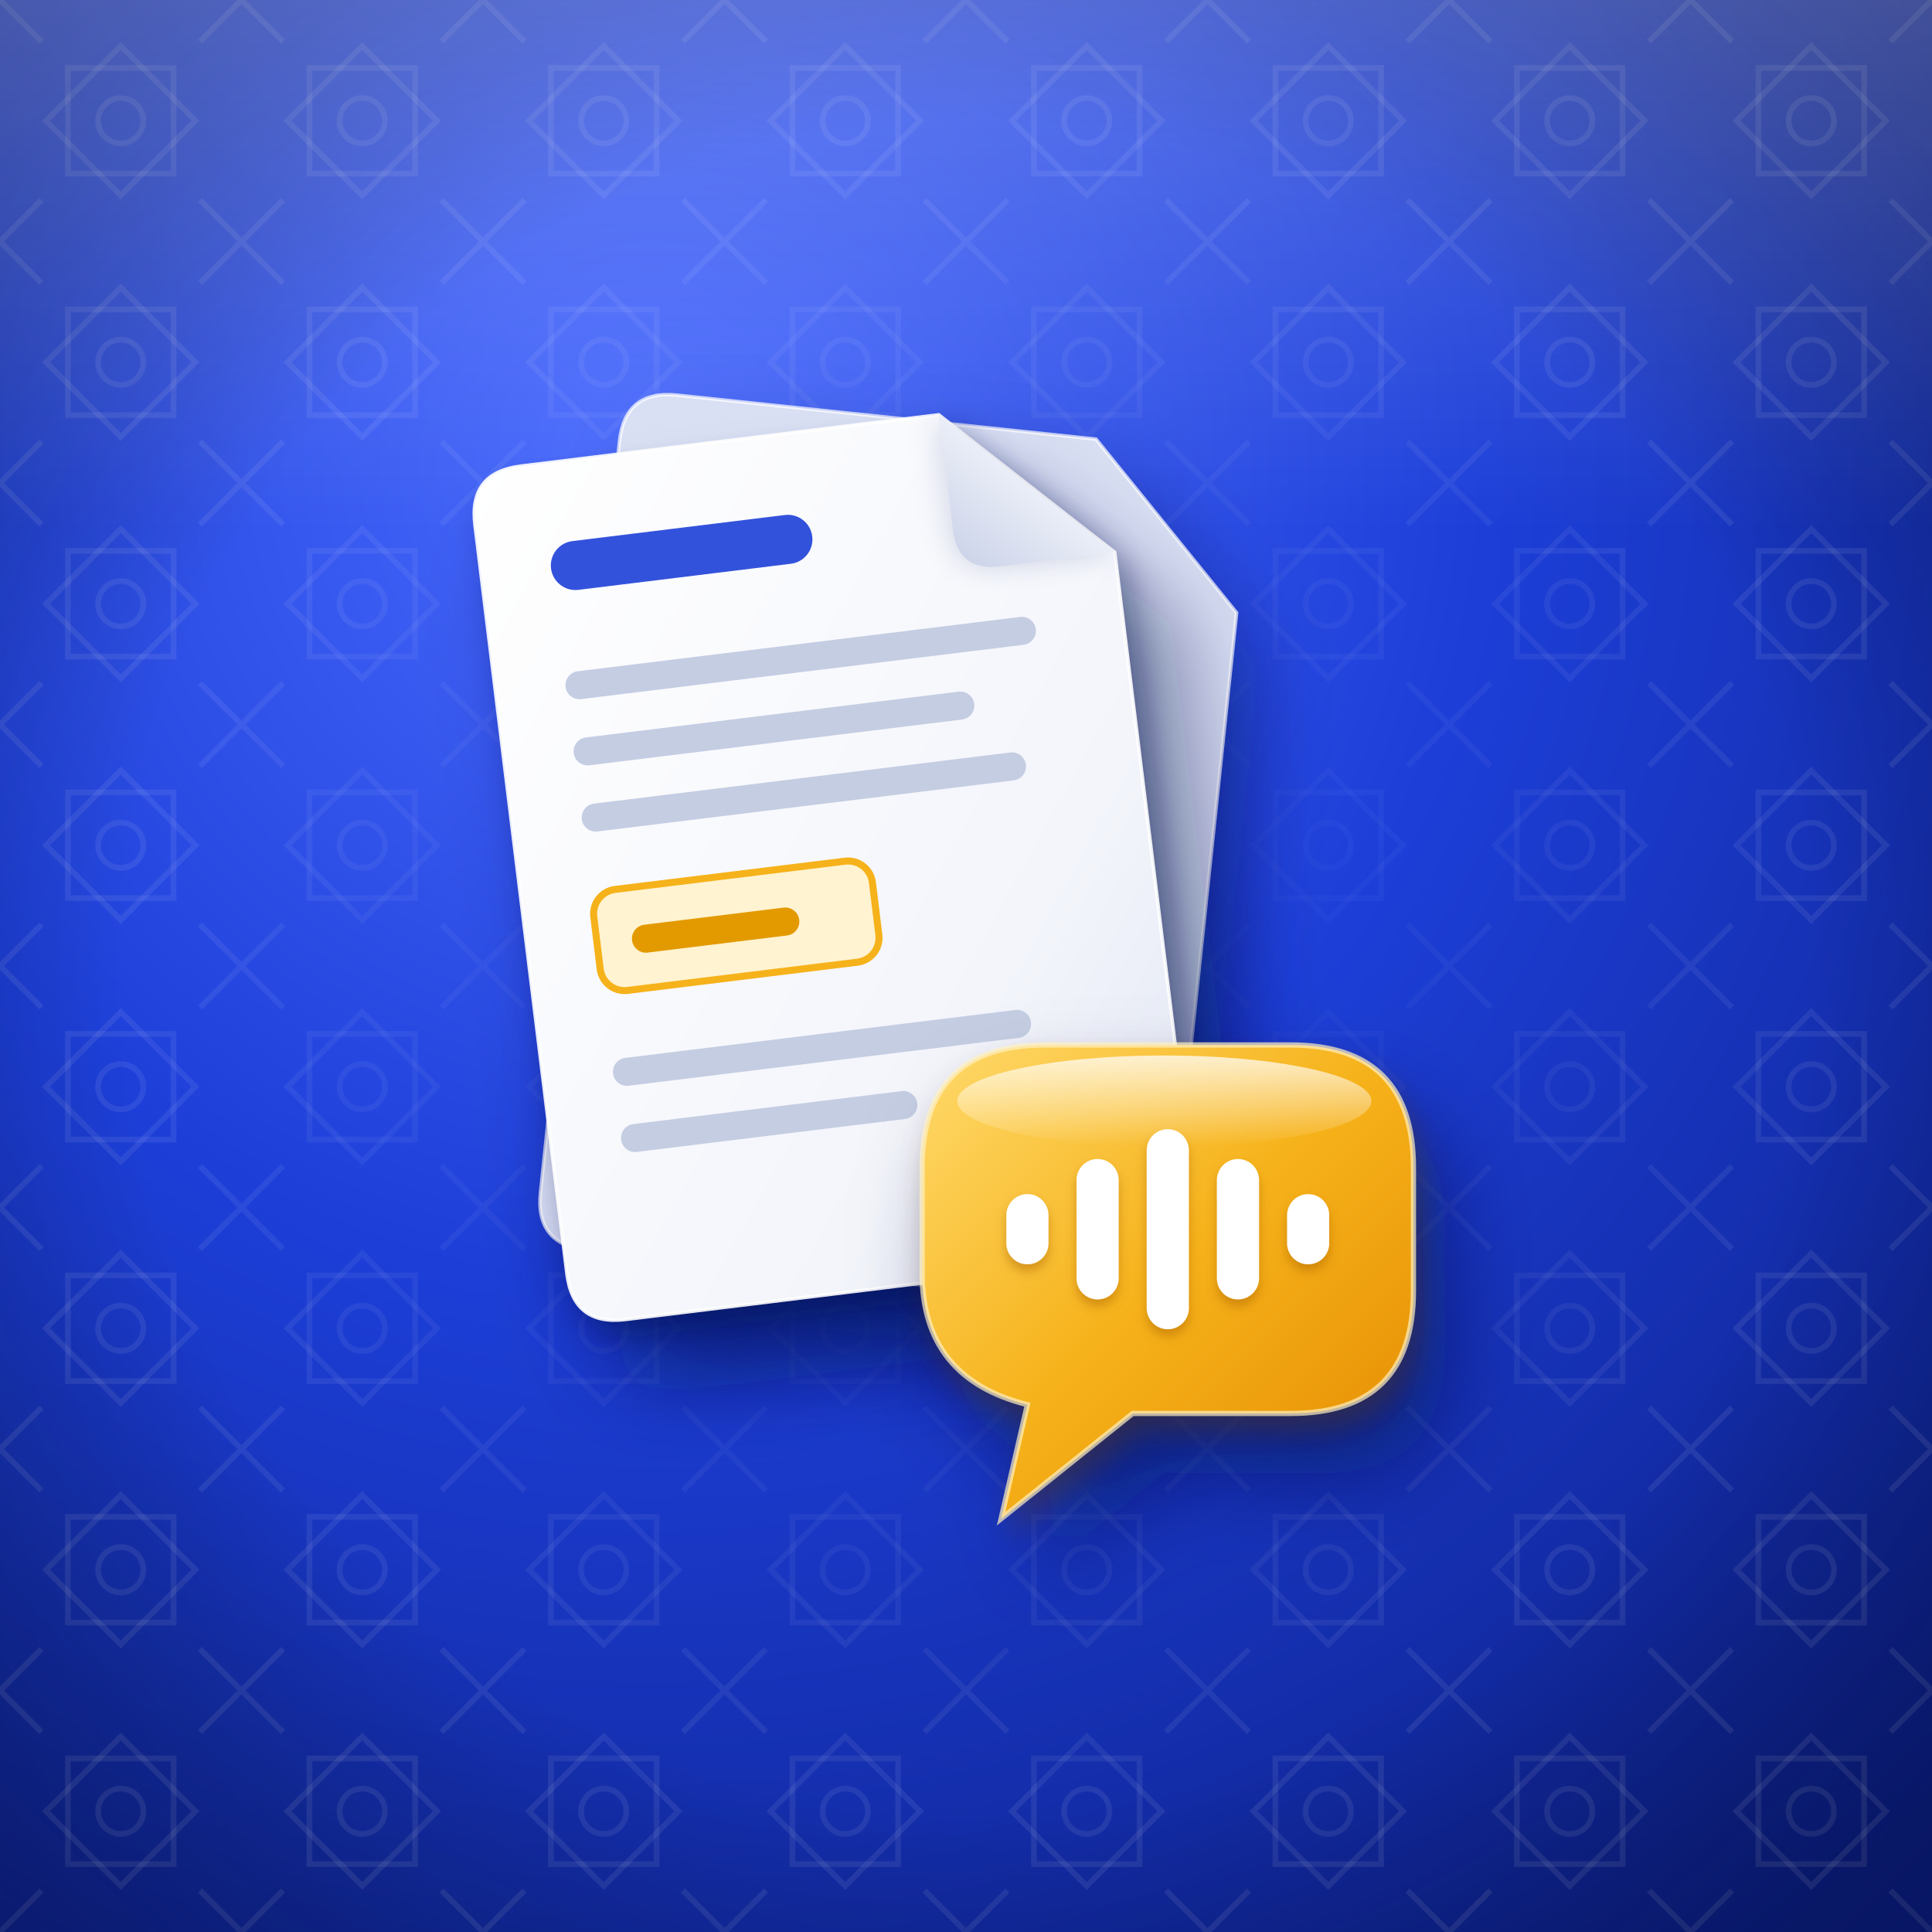
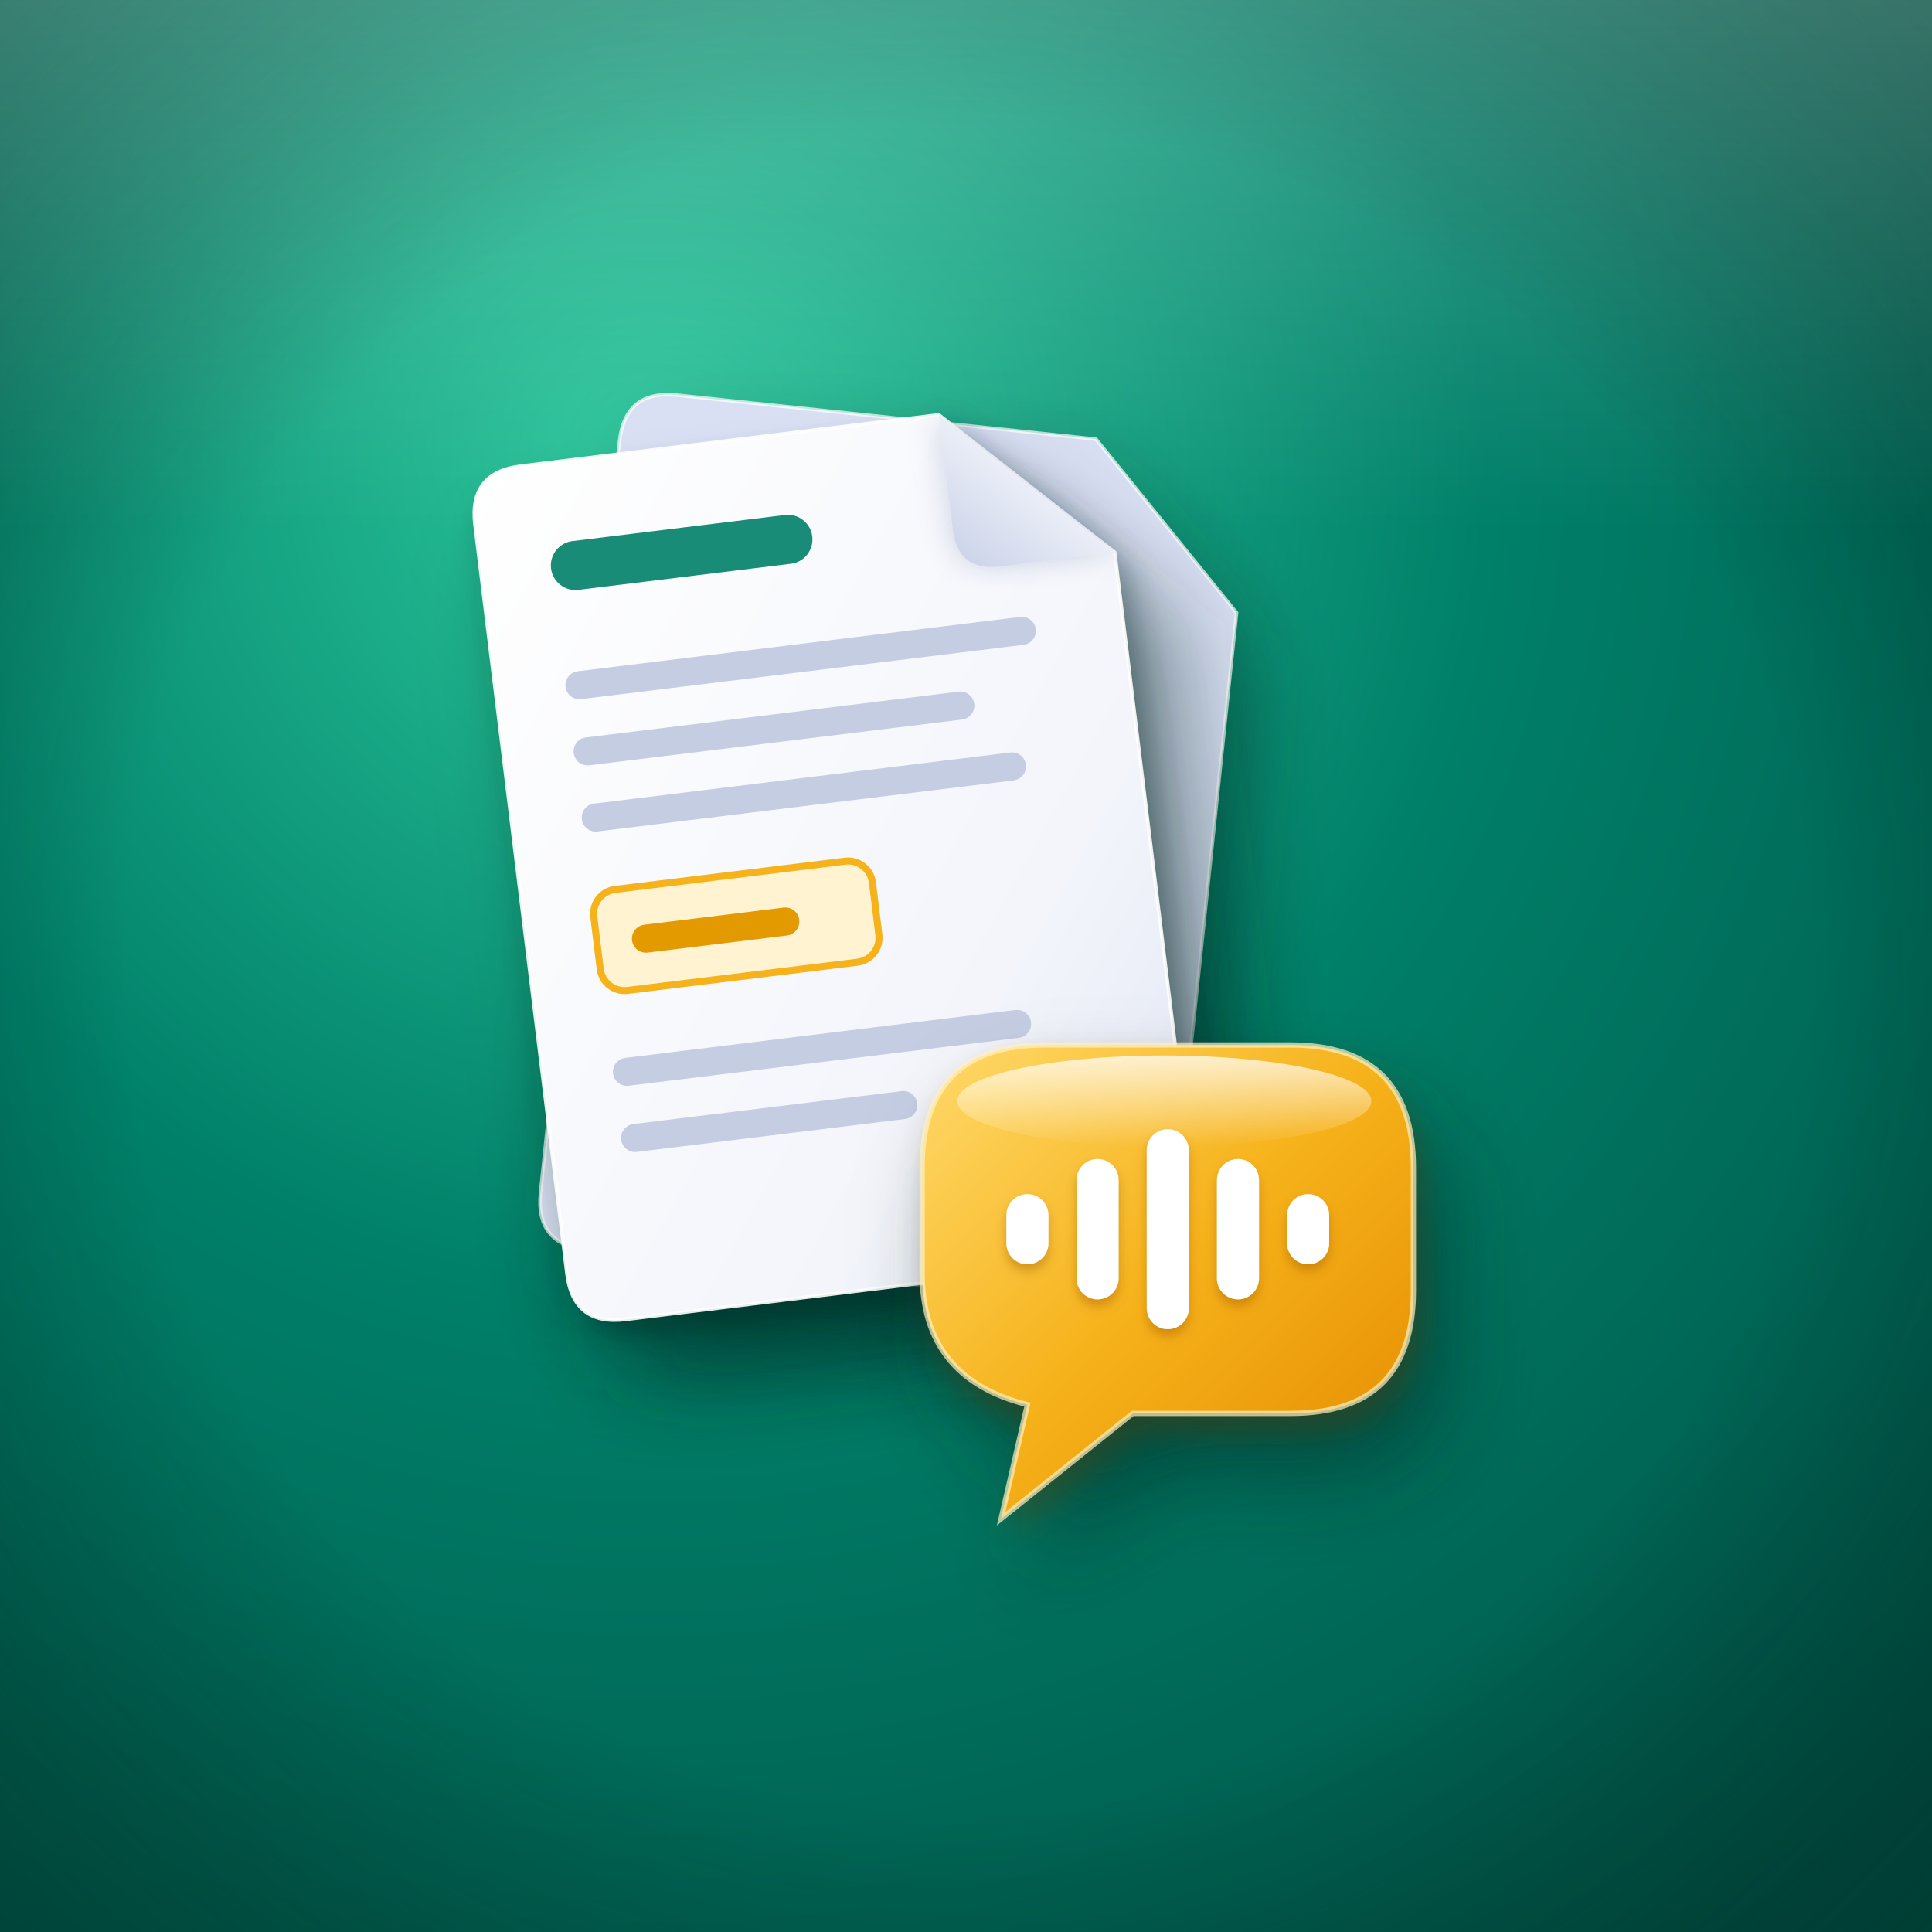
<svg xmlns="http://www.w3.org/2000/svg" viewBox="0 0 1024 1024" width="1024" height="1024">
  <defs>
    <radialGradient id="bg" cx="0.34" cy="0.24" r="0.95">
-       <stop offset="0" stop-color="#4A6BFF" />
-       <stop offset="0.45" stop-color="#1D3FD8" />
-       <stop offset="1" stop-color="#0C1F86" />
+       <stop offset="0" stop-color="#2BC79C" />
+       <stop offset="0.45" stop-color="#008069" />
+       <stop offset="1" stop-color="#005246" />
    </radialGradient>
    <radialGradient id="vignette" cx="0.5" cy="0.5" r="0.72">
      <stop offset="0.6" stop-color="#000" stop-opacity="0" />
-       <stop offset="1" stop-color="#020A3A" stop-opacity="0.45" />
+       <stop offset="1" stop-color="#00261D" stop-opacity="0.45" />
    </radialGradient>
    <linearGradient id="sheen" x1="0" y1="0" x2="0" y2="1">
      <stop offset="0" stop-color="#fff" stop-opacity="0.22" />
      <stop offset="0.5" stop-color="#fff" stop-opacity="0" />
    </linearGradient>
    <radialGradient id="patternFade" cx="0.5" cy="0.5" r="0.7">
      <stop offset="0.25" stop-color="#fff" stop-opacity="0.15" />
      <stop offset="1" stop-color="#fff" stop-opacity="1" />
    </radialGradient>
    <mask id="patternMask">
      <rect width="1024" height="1024" fill="url(#patternFade)" />
    </mask>
    <pattern id="zellige" width="128" height="128" patternUnits="userSpaceOnUse">
      <g fill="none" stroke="#fff" stroke-width="3" stroke-opacity="0.13">
        <rect x="36" y="36" width="56" height="56" />
        <rect x="36" y="36" width="56" height="56" transform="rotate(45 64 64)" />
        <circle cx="64" cy="64" r="12" />
        <path d="M0 0 L22 22 M128 0 L106 22 M0 128 L22 106 M128 128 L106 106" />
      </g>
    </pattern>
    <linearGradient id="paper" x1="0" y1="0" x2="1" y2="1">
      <stop offset="0" stop-color="#FFFFFF" />
      <stop offset="0.7" stop-color="#F3F5FB" />
      <stop offset="1" stop-color="#E2E7F4" />
    </linearGradient>
    <linearGradient id="fold" x1="0" y1="1" x2="1" y2="0">
      <stop offset="0" stop-color="#C9D1E8" />
      <stop offset="0.55" stop-color="#EEF1F9" />
      <stop offset="1" stop-color="#FFFFFF" />
    </linearGradient>
    <linearGradient id="bubble" x1="530" y1="570" x2="810" y2="850" gradientUnits="userSpaceOnUse">
      <stop offset="0" stop-color="#FFDB6E" />
      <stop offset="0.5" stop-color="#F6B21A" />
      <stop offset="1" stop-color="#E48A00" />
    </linearGradient>
    <linearGradient id="gloss" x1="0" y1="0" x2="0" y2="1">
      <stop offset="0" stop-color="#fff" stop-opacity="0.75" />
      <stop offset="1" stop-color="#fff" stop-opacity="0" />
    </linearGradient>
    <filter id="softShadow" x="-30%" y="-30%" width="160%" height="160%">
      <feGaussianBlur stdDeviation="26" />
    </filter>
    <filter id="tightShadow" x="-30%" y="-30%" width="160%" height="160%">
      <feGaussianBlur stdDeviation="8" />
    </filter>
    <filter id="barShadow" x="-50%" y="-50%" width="200%" height="200%">
      <feDropShadow dx="0" dy="4" stdDeviation="3" flood-color="#A85F00" flood-opacity="0.45" />
    </filter>
    <path id="paperShape" d="M330 230 H570 L660 320 V690 Q660 720 630 720 H330 Q300 720 300 690 V260 Q300 230 330 230 Z" />
    <path id="bubbleShape" d="M600 580 H740 Q810 580 810 650 V720 Q810 790 740 790 H650 L575 850 L590 785 Q530 770 530 710 V650 Q530 580 600 580 Z" />
  </defs>
  <rect width="1024" height="1024" fill="url(#bg)" />
-   <rect width="1024" height="1024" fill="url(#zellige)" mask="url(#patternMask)" />
  <rect width="1024" height="1024" fill="url(#vignette)" />
  <rect width="1024" height="560" fill="url(#sheen)" />
  <g transform="translate(512 512) scale(0.93) translate(-555 -535)">
    <g transform="translate(34 -6) rotate(6 480 475)">
-       <use href="#paperShape" transform="translate(16 30)" fill="#030C4A" opacity="0.4" filter="url(#softShadow)" />
+       <use href="#paperShape" transform="translate(16 30)" fill="#00241B" opacity="0.4" filter="url(#softShadow)" />
      <use href="#paperShape" fill="#D9E0F4" />
      <use href="#paperShape" fill="none" stroke="#FFFFFF" stroke-opacity="0.7" stroke-width="2" />
    </g>
    <g transform="rotate(-7 480 475)">
-       <use href="#paperShape" transform="translate(26 44)" fill="#030C4A" opacity="0.5" filter="url(#softShadow)" />
-       <use href="#paperShape" transform="translate(6 10)" fill="#030C4A" opacity="0.35" filter="url(#tightShadow)" />
+       <use href="#paperShape" transform="translate(26 44)" fill="#00241B" opacity="0.5" filter="url(#softShadow)" />
+       <use href="#paperShape" transform="translate(6 10)" fill="#00241B" opacity="0.35" filter="url(#tightShadow)" />
      <use href="#paperShape" fill="url(#paper)" />
      <use href="#paperShape" fill="none" stroke="#FFFFFF" stroke-opacity="0.9" stroke-width="2" />
      <path d="M570 230 L660 320 H594 Q570 320 570 296 Z" fill="#0A1B6E" opacity="0.18" filter="url(#tightShadow)" />
      <path d="M570 230 L660 320 H594 Q570 320 570 296 Z" fill="url(#fold)" />
-       <rect x="340" y="276" width="150" height="28" rx="14" fill="#1D3FD8" opacity="0.9" />
+       <rect x="340" y="276" width="150" height="28" rx="14" fill="#008069" opacity="0.9" />
      <rect x="340" y="350" width="270" height="16" rx="8" fill="#C5CDE3" />
      <rect x="340" y="388" width="230" height="16" rx="8" fill="#C5CDE3" />
      <rect x="340" y="426" width="255" height="16" rx="8" fill="#C5CDE3" />
      <rect x="340" y="476" width="160" height="58" rx="14" fill="#FFF3D1" stroke="#F6B21A" stroke-width="4" />
      <rect x="360" y="498" width="96" height="16" rx="8" fill="#E39A00" />
      <rect x="340" y="572" width="240" height="16" rx="8" fill="#C5CDE3" />
      <rect x="340" y="610" width="170" height="16" rx="8" fill="#C5CDE3" />
-       <circle cx="600" cy="652" r="30" fill="none" stroke="#1D3FD8" stroke-opacity="0.35" stroke-width="5" />
+       <circle cx="600" cy="652" r="30" fill="none" stroke="#008069" stroke-opacity="0.35" stroke-width="5" />
    </g>
-     <use href="#bubbleShape" transform="translate(18 34)" fill="#020A45" opacity="0.55" filter="url(#softShadow)" />
+     <use href="#bubbleShape" transform="translate(18 34)" fill="#002A20" opacity="0.55" filter="url(#softShadow)" />
    <use href="#bubbleShape" transform="translate(4 10)" fill="#6B3A00" opacity="0.35" filter="url(#tightShadow)" />
    <use href="#bubbleShape" fill="url(#bubble)" />
    <use href="#bubbleShape" fill="none" stroke="#FFF1C2" stroke-opacity="0.7" stroke-width="3" />
    <ellipse cx="668" cy="612" rx="118" ry="26" fill="url(#gloss)" />
    <g fill="#FFFFFF" filter="url(#barShadow)">
      <rect x="578" y="665" width="24" height="40" rx="12" />
      <rect x="618" y="645" width="24" height="80" rx="12" />
      <rect x="658" y="628" width="24" height="114" rx="12" />
      <rect x="698" y="645" width="24" height="80" rx="12" />
      <rect x="738" y="665" width="24" height="40" rx="12" />
    </g>
  </g>
</svg>
